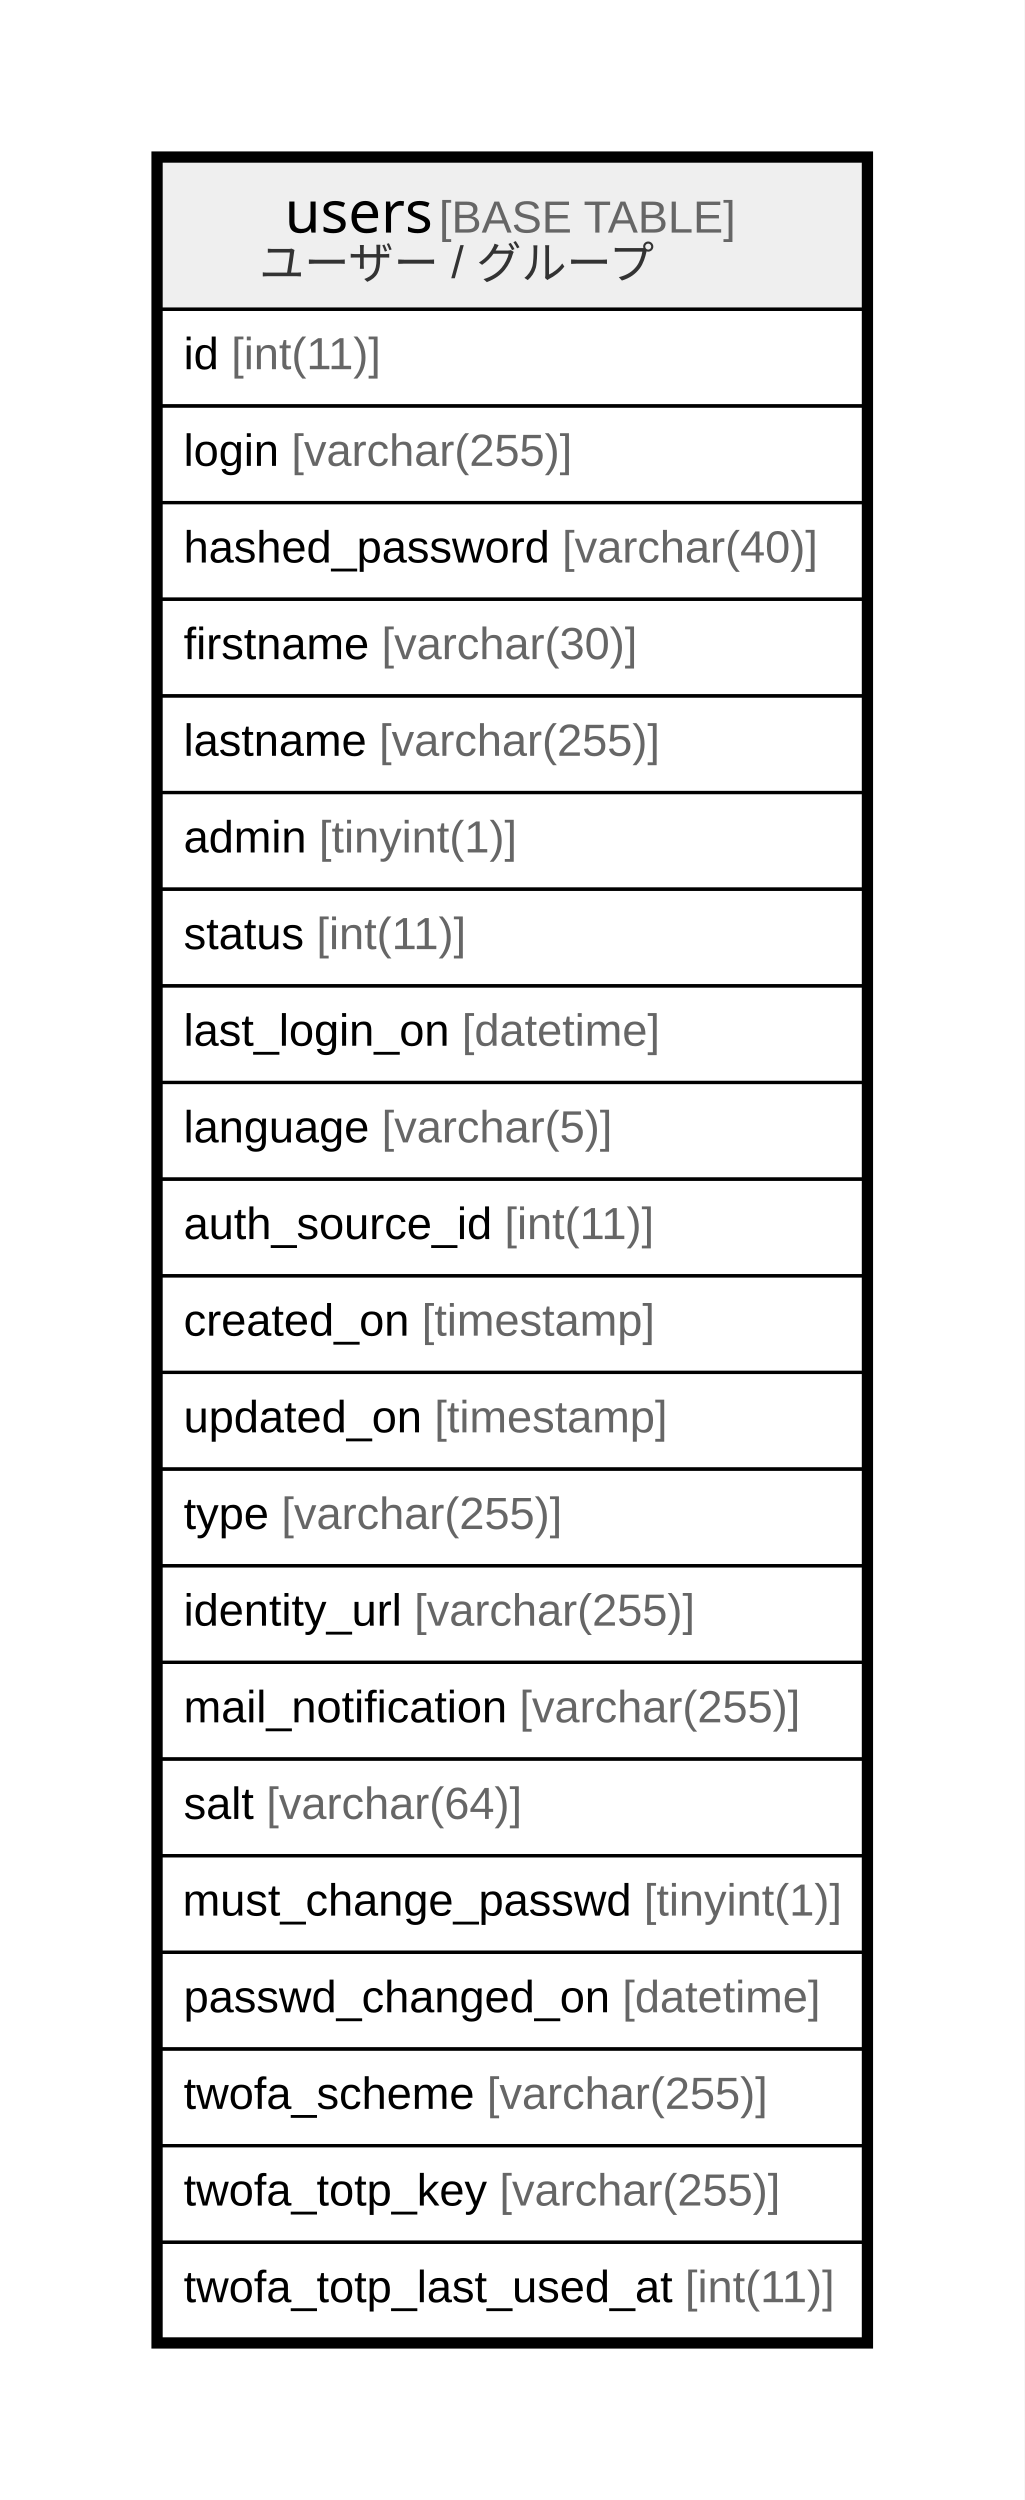
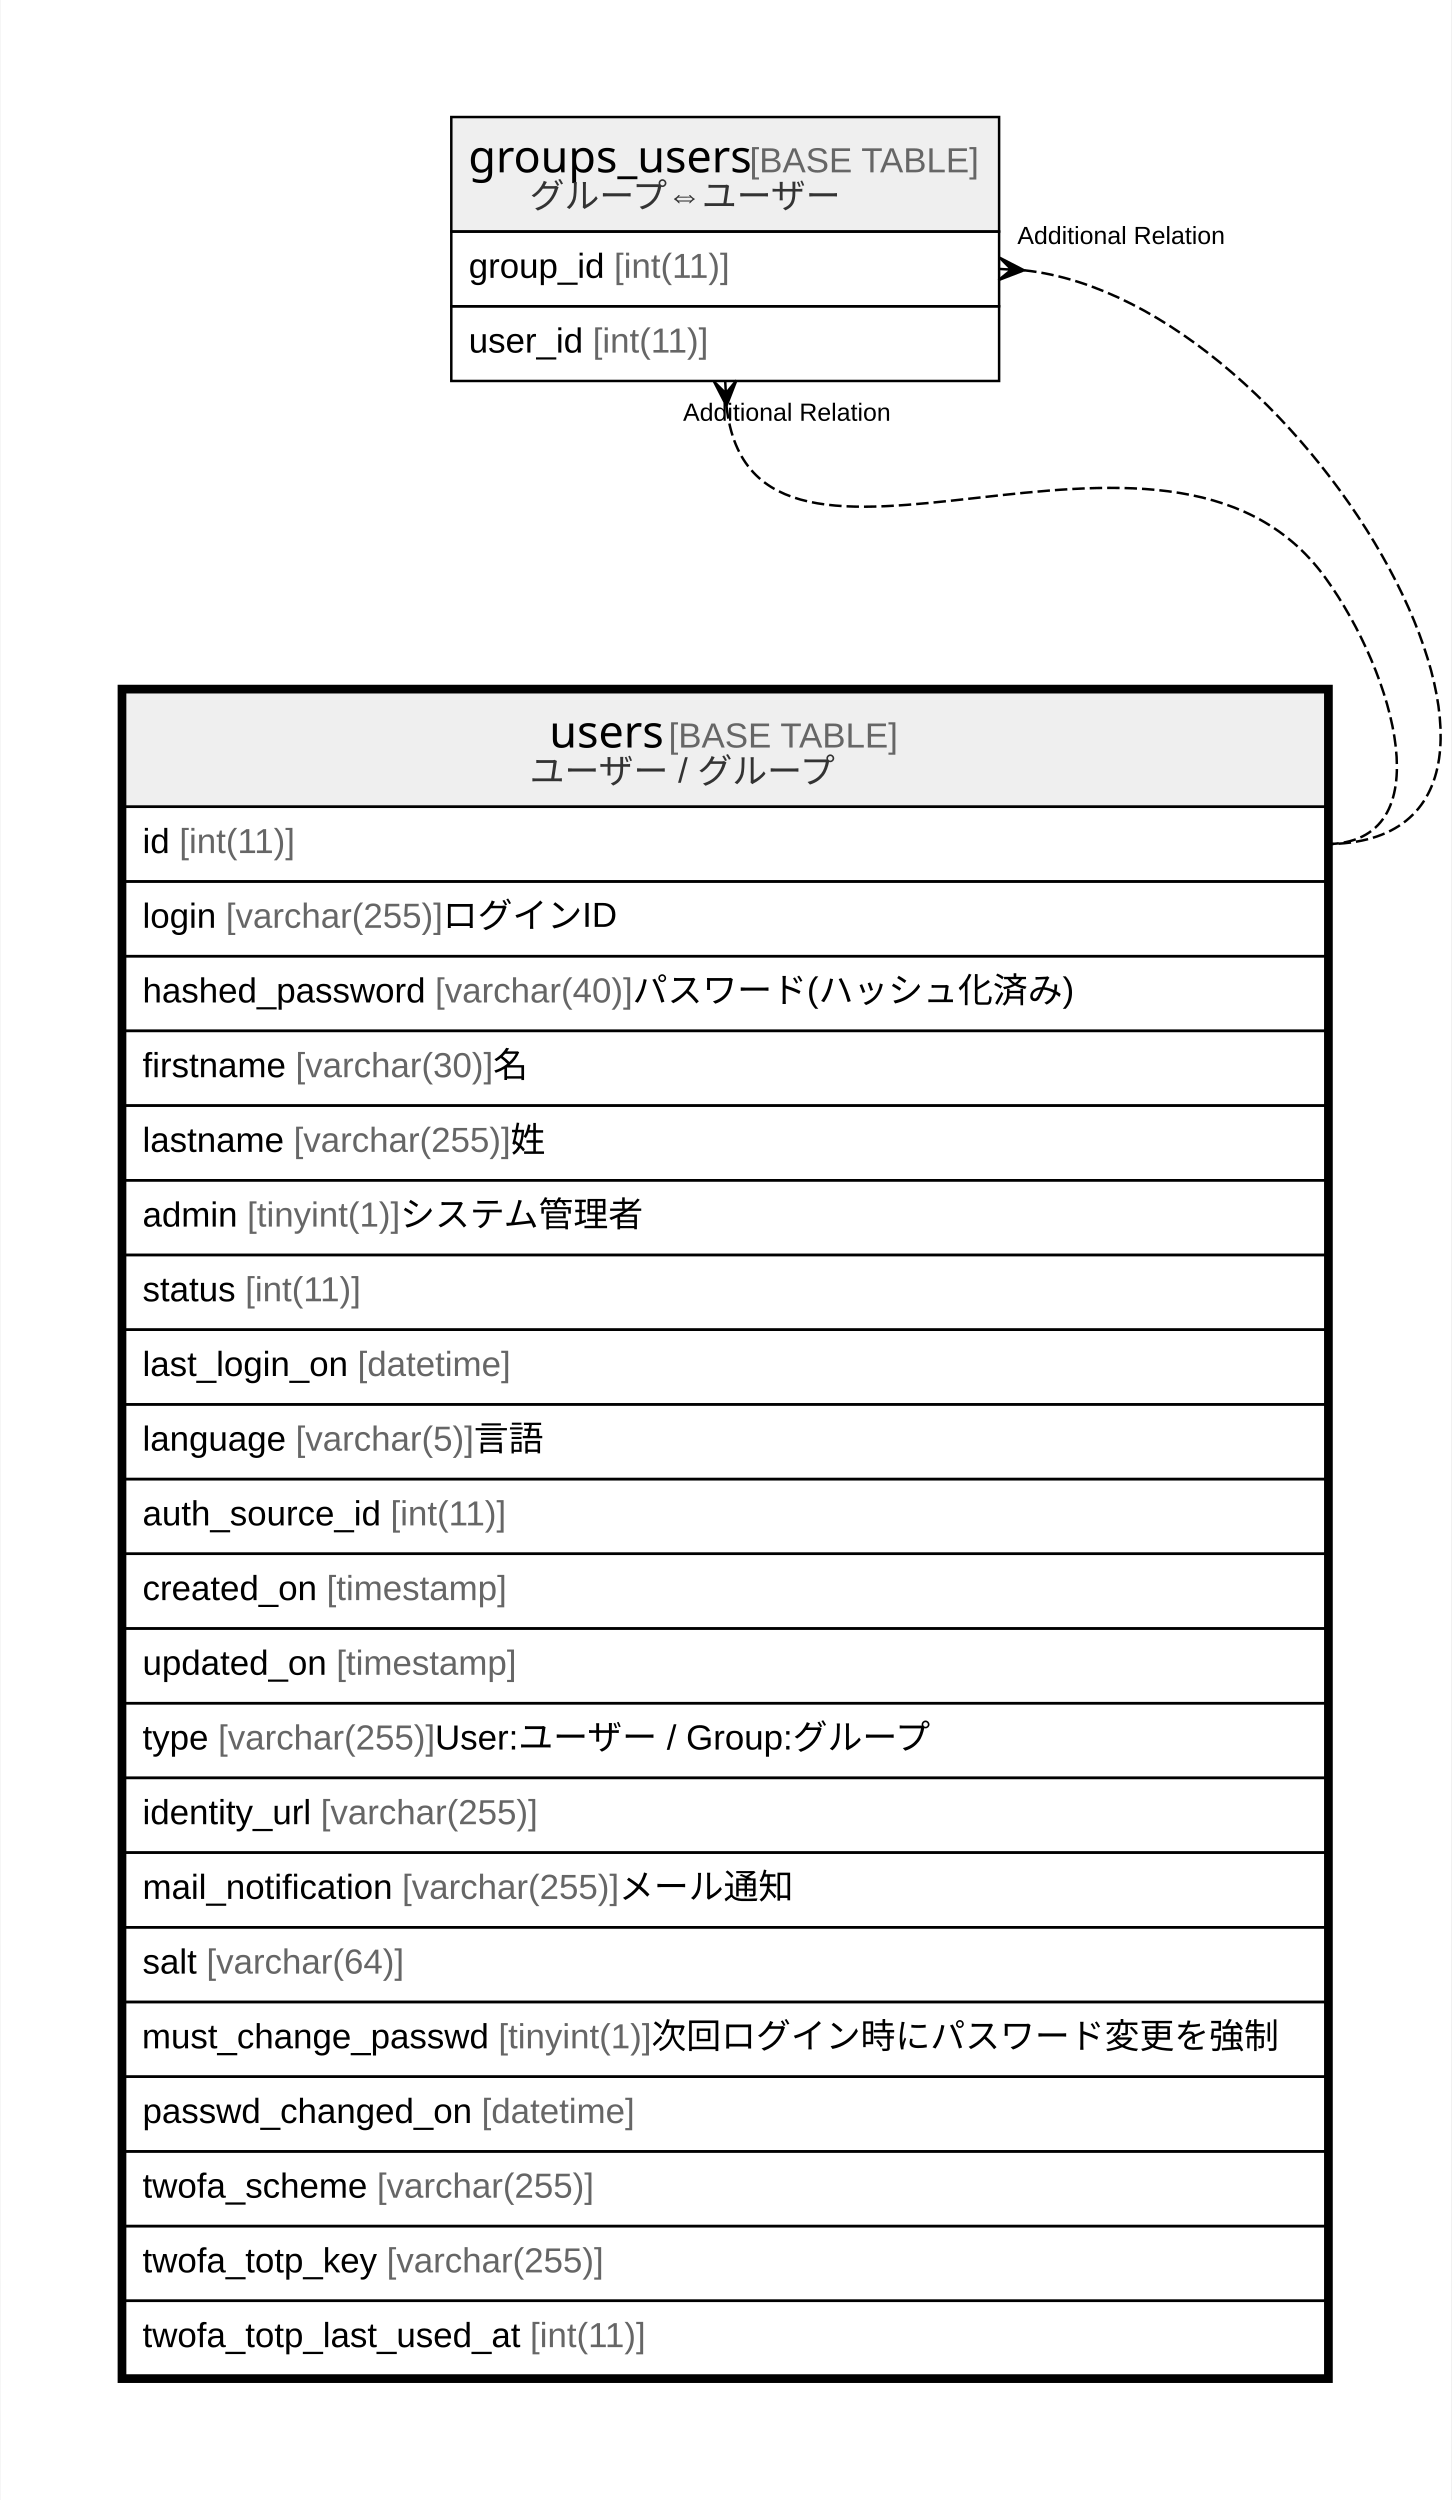
- <svg xmlns="http://www.w3.org/2000/svg" width="318pt" height="776pt" viewBox="0.00 0.00 318.00 776.00">
-   <g id="graph0" class="graph" transform="scale(1 1) rotate(0) translate(4 772)">
-     <polygon fill="#ffffff" stroke="transparent" points="-4,4 -4,-772 314,-772 314,4 -4,4" />
+ <svg xmlns="http://www.w3.org/2000/svg" width="583pt" height="1004pt" viewBox="0.00 0.00 582.52 1004.00">
+   <g id="graph0" class="graph" transform="scale(1 1) rotate(0) translate(4 1000)">
+     <polygon fill="#ffffff" stroke="transparent" points="-4,4 -4,-1000 578.518,-1000 578.518,4 -4,4" />
    <g id="node1" class="node">
-       <polygon fill="#efefef" stroke="transparent" points="46,-676 46,-722 264,-722 264,-676 46,-676" />
-       <polygon fill="none" stroke="#000000" points="46,-676 46,-722 264,-722 264,-676 46,-676" />
-       <text text-anchor="start" x="84.371" y="-699.8" font-family="Arial Bold" font-size="18.00" fill="#000000">users</text>
-       <text text-anchor="start" x="128.375" y="-699.8" font-family="Arial" font-size="14.00" fill="#000000"> </text>
-       <text text-anchor="start" x="132.266" y="-699.8" font-family="Arial" font-size="14.00" fill="#666666">[BASE TABLE]</text>
-       <text text-anchor="start" x="76.456" y="-685.4" font-family="Arial" font-size="14.00" fill="#333333">ユーザー / グループ</text>
-       <polygon fill="none" stroke="#000000" points="46,-646 46,-676 264,-676 264,-646 46,-646" />
+       <polygon fill="#efefef" stroke="transparent" points="46,-676 46,-722 528,-722 528,-676 46,-676" />
+       <polygon fill="none" stroke="#000000" points="46,-676 46,-722 528,-722 528,-676 46,-676" />
+       <text text-anchor="start" x="216.371" y="-699.8" font-family="Arial Bold" font-size="18.00" fill="#000000">users</text>
+       <text text-anchor="start" x="260.375" y="-699.8" font-family="Arial" font-size="14.00" fill="#000000"> </text>
+       <text text-anchor="start" x="264.266" y="-699.8" font-family="Arial" font-size="14.00" fill="#666666">[BASE TABLE]</text>
+       <text text-anchor="start" x="208.456" y="-685.4" font-family="Arial" font-size="14.00" fill="#333333">ユーザー / グループ</text>
+       <polygon fill="none" stroke="#000000" points="46,-646 46,-676 528,-676 528,-646 46,-646" />
      <text text-anchor="start" x="53" y="-657.4" font-family="Arial" font-size="14.00" fill="#000000">id </text>
      <text text-anchor="start" x="67.78" y="-657.4" font-family="Arial" font-size="14.00" fill="#666666">[int(11)]</text>
-       <polygon fill="none" stroke="#000000" points="46,-616 46,-646 264,-646 264,-616 46,-616" />
+       <polygon fill="none" stroke="#000000" points="46,-616 46,-646 528,-646 528,-616 46,-616" />
      <text text-anchor="start" x="53" y="-627.4" font-family="Arial" font-size="14.00" fill="#000000">login </text>
      <text text-anchor="start" x="86.452" y="-627.4" font-family="Arial" font-size="14.00" fill="#666666">[varchar(255)]</text>
-       <polygon fill="none" stroke="#000000" points="46,-586 46,-616 264,-616 264,-586 46,-586" />
+       <text text-anchor="start" x="173.571" y="-627.4" font-family="Arial" font-size="14.00" fill="#000000"> ログインID</text>
+       <polygon fill="none" stroke="#000000" points="46,-586 46,-616 528,-616 528,-586 46,-586" />
      <text text-anchor="start" x="53" y="-597.4" font-family="Arial" font-size="14.00" fill="#000000">hashed_password </text>
      <text text-anchor="start" x="170.484" y="-597.4" font-family="Arial" font-size="14.00" fill="#666666">[varchar(40)]</text>
-       <polygon fill="none" stroke="#000000" points="46,-556 46,-586 264,-586 264,-556 46,-556" />
+       <text text-anchor="start" x="249.82" y="-597.4" font-family="Arial" font-size="14.00" fill="#000000"> パスワード(ハッシュ化済み)</text>
+       <polygon fill="none" stroke="#000000" points="46,-556 46,-586 528,-586 528,-556 46,-556" />
      <text text-anchor="start" x="53" y="-567.4" font-family="Arial" font-size="14.00" fill="#000000">firstname </text>
      <text text-anchor="start" x="114.447" y="-567.4" font-family="Arial" font-size="14.00" fill="#666666">[varchar(30)]</text>
-       <polygon fill="none" stroke="#000000" points="46,-526 46,-556 264,-556 264,-526 46,-526" />
+       <text text-anchor="start" x="193.784" y="-567.4" font-family="Arial" font-size="14.00" fill="#000000"> 名</text>
+       <polygon fill="none" stroke="#000000" points="46,-526 46,-556 528,-556 528,-526 46,-526" />
      <text text-anchor="start" x="53" y="-537.4" font-family="Arial" font-size="14.00" fill="#000000">lastname </text>
      <text text-anchor="start" x="113.679" y="-537.4" font-family="Arial" font-size="14.00" fill="#666666">[varchar(255)]</text>
-       <polygon fill="none" stroke="#000000" points="46,-496 46,-526 264,-526 264,-496 46,-496" />
+       <text text-anchor="start" x="200.798" y="-537.4" font-family="Arial" font-size="14.00" fill="#000000"> 姓</text>
+       <polygon fill="none" stroke="#000000" points="46,-496 46,-526 528,-526 528,-496 46,-496" />
      <text text-anchor="start" x="53" y="-507.4" font-family="Arial" font-size="14.00" fill="#000000">admin </text>
      <text text-anchor="start" x="95.006" y="-507.4" font-family="Arial" font-size="14.00" fill="#666666">[tinyint(1)]</text>
-       <polygon fill="none" stroke="#000000" points="46,-466 46,-496 264,-496 264,-466 46,-466" />
+       <text text-anchor="start" x="156.45" y="-507.4" font-family="Arial" font-size="14.00" fill="#000000"> システム管理者</text>
+       <polygon fill="none" stroke="#000000" points="46,-466 46,-496 528,-496 528,-466 46,-466" />
      <text text-anchor="start" x="53" y="-477.4" font-family="Arial" font-size="14.00" fill="#000000">status </text>
      <text text-anchor="start" x="94.237" y="-477.4" font-family="Arial" font-size="14.00" fill="#666666">[int(11)]</text>
-       <polygon fill="none" stroke="#000000" points="46,-436 46,-466 264,-466 264,-436 46,-436" />
+       <polygon fill="none" stroke="#000000" points="46,-436 46,-466 528,-466 528,-436 46,-436" />
      <text text-anchor="start" x="53" y="-447.4" font-family="Arial" font-size="14.00" fill="#000000">last_login_on </text>
      <text text-anchor="start" x="139.362" y="-447.4" font-family="Arial" font-size="14.00" fill="#666666">[datetime]</text>
-       <polygon fill="none" stroke="#000000" points="46,-406 46,-436 264,-436 264,-406 46,-406" />
+       <polygon fill="none" stroke="#000000" points="46,-406 46,-436 528,-436 528,-406 46,-406" />
      <text text-anchor="start" x="53" y="-417.4" font-family="Arial" font-size="14.00" fill="#000000">language </text>
      <text text-anchor="start" x="114.475" y="-417.4" font-family="Arial" font-size="14.00" fill="#666666">[varchar(5)]</text>
-       <polygon fill="none" stroke="#000000" points="46,-376 46,-406 264,-406 264,-376 46,-376" />
+       <text text-anchor="start" x="186.029" y="-417.4" font-family="Arial" font-size="14.00" fill="#000000"> 言語</text>
+       <polygon fill="none" stroke="#000000" points="46,-376 46,-406 528,-406 528,-376 46,-376" />
      <text text-anchor="start" x="53" y="-387.4" font-family="Arial" font-size="14.00" fill="#000000">auth_source_id </text>
      <text text-anchor="start" x="152.592" y="-387.4" font-family="Arial" font-size="14.00" fill="#666666">[int(11)]</text>
-       <polygon fill="none" stroke="#000000" points="46,-346 46,-376 264,-376 264,-346 46,-346" />
+       <polygon fill="none" stroke="#000000" points="46,-346 46,-376 528,-376 528,-346 46,-346" />
      <text text-anchor="start" x="53" y="-357.4" font-family="Arial" font-size="14.00" fill="#000000">created_on </text>
      <text text-anchor="start" x="126.92" y="-357.4" font-family="Arial" font-size="14.00" fill="#666666">[timestamp]</text>
-       <polygon fill="none" stroke="#000000" points="46,-316 46,-346 264,-346 264,-316 46,-316" />
+       <polygon fill="none" stroke="#000000" points="46,-316 46,-346 528,-346 528,-316 46,-316" />
      <text text-anchor="start" x="53" y="-327.4" font-family="Arial" font-size="14.00" fill="#000000">updated_on </text>
      <text text-anchor="start" x="130.825" y="-327.4" font-family="Arial" font-size="14.00" fill="#666666">[timestamp]</text>
-       <polygon fill="none" stroke="#000000" points="46,-286 46,-316 264,-316 264,-286 46,-286" />
+       <polygon fill="none" stroke="#000000" points="46,-286 46,-316 528,-316 528,-286 46,-286" />
      <text text-anchor="start" x="53" y="-297.4" font-family="Arial" font-size="14.00" fill="#000000">type </text>
      <text text-anchor="start" x="83.346" y="-297.4" font-family="Arial" font-size="14.00" fill="#666666">[varchar(255)]</text>
-       <polygon fill="none" stroke="#000000" points="46,-256 46,-286 264,-286 264,-256 46,-256" />
+       <text text-anchor="start" x="170.466" y="-297.4" font-family="Arial" font-size="14.00" fill="#000000"> User:ユーザー / Group:グループ</text>
+       <polygon fill="none" stroke="#000000" points="46,-256 46,-286 528,-286 528,-256 46,-256" />
      <text text-anchor="start" x="53" y="-267.4" font-family="Arial" font-size="14.00" fill="#000000">identity_url </text>
      <text text-anchor="start" x="124.565" y="-267.4" font-family="Arial" font-size="14.00" fill="#666666">[varchar(255)]</text>
-       <polygon fill="none" stroke="#000000" points="46,-226 46,-256 264,-256 264,-226 46,-226" />
+       <polygon fill="none" stroke="#000000" points="46,-226 46,-256 528,-256 528,-226 46,-226" />
      <text text-anchor="start" x="53" y="-237.4" font-family="Arial" font-size="14.00" fill="#000000">mail_notification </text>
      <text text-anchor="start" x="157.234" y="-237.4" font-family="Arial" font-size="14.00" fill="#666666">[varchar(255)]</text>
-       <polygon fill="none" stroke="#000000" points="46,-196 46,-226 264,-226 264,-196 46,-196" />
+       <text text-anchor="start" x="244.353" y="-237.4" font-family="Arial" font-size="14.00" fill="#000000"> メール通知</text>
+       <polygon fill="none" stroke="#000000" points="46,-196 46,-226 528,-226 528,-196 46,-196" />
      <text text-anchor="start" x="53" y="-207.4" font-family="Arial" font-size="14.00" fill="#000000">salt </text>
      <text text-anchor="start" x="78.67" y="-207.4" font-family="Arial" font-size="14.00" fill="#666666">[varchar(64)]</text>
-       <polygon fill="none" stroke="#000000" points="46,-166 46,-196 264,-196 264,-166 46,-166" />
-       <text text-anchor="start" x="52.699" y="-177.4" font-family="Arial" font-size="14.00" fill="#000000">must_change_passwd </text>
-       <text text-anchor="start" x="195.856" y="-177.4" font-family="Arial" font-size="14.00" fill="#666666">[tinyint(1)]</text>
-       <polygon fill="none" stroke="#000000" points="46,-136 46,-166 264,-166 264,-136 46,-136" />
+       <polygon fill="none" stroke="#000000" points="46,-166 46,-196 528,-196 528,-166 46,-166" />
+       <text text-anchor="start" x="52.765" y="-177.4" font-family="Arial" font-size="14.00" fill="#000000">must_change_passwd </text>
+       <text text-anchor="start" x="195.922" y="-177.4" font-family="Arial" font-size="14.00" fill="#666666">[tinyint(1)]</text>
+       <text text-anchor="start" x="257.366" y="-177.4" font-family="Arial" font-size="14.00" fill="#000000"> 次回ログイン時にパスワード変更を強制</text>
+       <polygon fill="none" stroke="#000000" points="46,-136 46,-166 528,-166 528,-136 46,-136" />
      <text text-anchor="start" x="53" y="-147.4" font-family="Arial" font-size="14.00" fill="#000000">passwd_changed_on </text>
      <text text-anchor="start" x="189.171" y="-147.4" font-family="Arial" font-size="14.00" fill="#666666">[datetime]</text>
-       <polygon fill="none" stroke="#000000" points="46,-106 46,-136 264,-136 264,-106 46,-106" />
+       <polygon fill="none" stroke="#000000" points="46,-106 46,-136 528,-136 528,-106 46,-106" />
      <text text-anchor="start" x="53" y="-117.4" font-family="Arial" font-size="14.00" fill="#000000">twofa_scheme </text>
      <text text-anchor="start" x="147.135" y="-117.4" font-family="Arial" font-size="14.00" fill="#666666">[varchar(255)]</text>
-       <polygon fill="none" stroke="#000000" points="46,-76 46,-106 264,-106 264,-76 46,-76" />
+       <polygon fill="none" stroke="#000000" points="46,-76 46,-106 528,-106 528,-76 46,-76" />
      <text text-anchor="start" x="53" y="-87.4" font-family="Arial" font-size="14.00" fill="#000000">twofa_totp_key </text>
      <text text-anchor="start" x="151.038" y="-87.4" font-family="Arial" font-size="14.00" fill="#666666">[varchar(255)]</text>
-       <polygon fill="none" stroke="#000000" points="46,-46 46,-76 264,-76 264,-46 46,-46" />
+       <polygon fill="none" stroke="#000000" points="46,-46 46,-76 528,-76 528,-46 46,-46" />
      <text text-anchor="start" x="53" y="-57.4" font-family="Arial" font-size="14.00" fill="#000000">twofa_totp_last_used_at </text>
      <text text-anchor="start" x="208.621" y="-57.4" font-family="Arial" font-size="14.00" fill="#666666">[int(11)]</text>
-       <polygon fill="none" stroke="#000000" stroke-width="3" points="44.5,-44.5 44.5,-723.5 265.5,-723.5 265.5,-44.5 44.5,-44.5" />
+       <polygon fill="none" stroke="#000000" stroke-width="3" points="44.5,-44.5 44.5,-723.5 529.5,-723.5 529.5,-44.5 44.5,-44.5" />
+     </g>
+     <g id="node2" class="node">
+       <polygon fill="#efefef" stroke="transparent" points="177,-907 177,-953 397,-953 397,-907 177,-907" />
+       <polygon fill="none" stroke="#000000" points="177,-907 177,-953 397,-953 397,-907 177,-907" />
+       <text text-anchor="start" x="183.859" y="-930.8" font-family="Arial Bold" font-size="18.00" fill="#000000">groups_users</text>
+       <text text-anchor="start" x="292.887" y="-930.8" font-family="Arial" font-size="14.00" fill="#000000"> </text>
+       <text text-anchor="start" x="296.778" y="-930.8" font-family="Arial" font-size="14.00" fill="#666666">[BASE TABLE]</text>
+       <text text-anchor="start" x="208.456" y="-916.4" font-family="Arial" font-size="14.00" fill="#333333">グループ⇔ユーザー</text>
+       <polygon fill="none" stroke="#000000" points="177,-877 177,-907 397,-907 397,-877 177,-877" />
+       <text text-anchor="start" x="184" y="-888.4" font-family="Arial" font-size="14.00" fill="#000000">group_id </text>
+       <text text-anchor="start" x="242.353" y="-888.4" font-family="Arial" font-size="14.00" fill="#666666">[int(11)]</text>
+       <polygon fill="none" stroke="#000000" points="177,-847 177,-877 397,-877 397,-847 177,-847" />
+       <text text-anchor="start" x="184" y="-858.4" font-family="Arial" font-size="14.00" fill="#000000">user_id </text>
+       <text text-anchor="start" x="233.788" y="-858.4" font-family="Arial" font-size="14.00" fill="#666666">[int(11)]</text>
+     </g>
+     <g id="edge1" class="edge">
+       <path fill="none" stroke="#000000" stroke-dasharray="5,2" d="M287.535,-836.828C298.158,-742.113 463.995,-856.336 528,-768 555.902,-729.49 575.556,-661 528,-661" />
+       <polygon fill="#000000" stroke="#000000" points="287.526,-837.014 282.506,-846.764 287.263,-842.007 287,-847 287,-847 287,-847 287.263,-842.007 291.494,-847.236 287.526,-837.014 287.526,-837.014" />
+       <text text-anchor="start" x="270.075" y="-831" font-family="Arial" font-size="10.00" fill="#000000">Additional Relation</text>
+     </g>
+     <g id="edge2" class="edge">
+       <path fill="none" stroke="#000000" stroke-dasharray="5,2" d="M407.053,-891.455C522.247,-879.101 642.684,-661 528,-661" />
+       <polygon fill="#000000" stroke="#000000" points="406.985,-891.458 396.756,-887.507 401.993,-891.729 397,-892 397,-892 397,-892 401.993,-891.729 397.244,-896.493 406.985,-891.458 406.985,-891.458" />
+       <text text-anchor="start" x="404.325" y="-902" font-family="Arial" font-size="10.00" fill="#000000">Additional Relation</text>
    </g>
  </g>
</svg>
